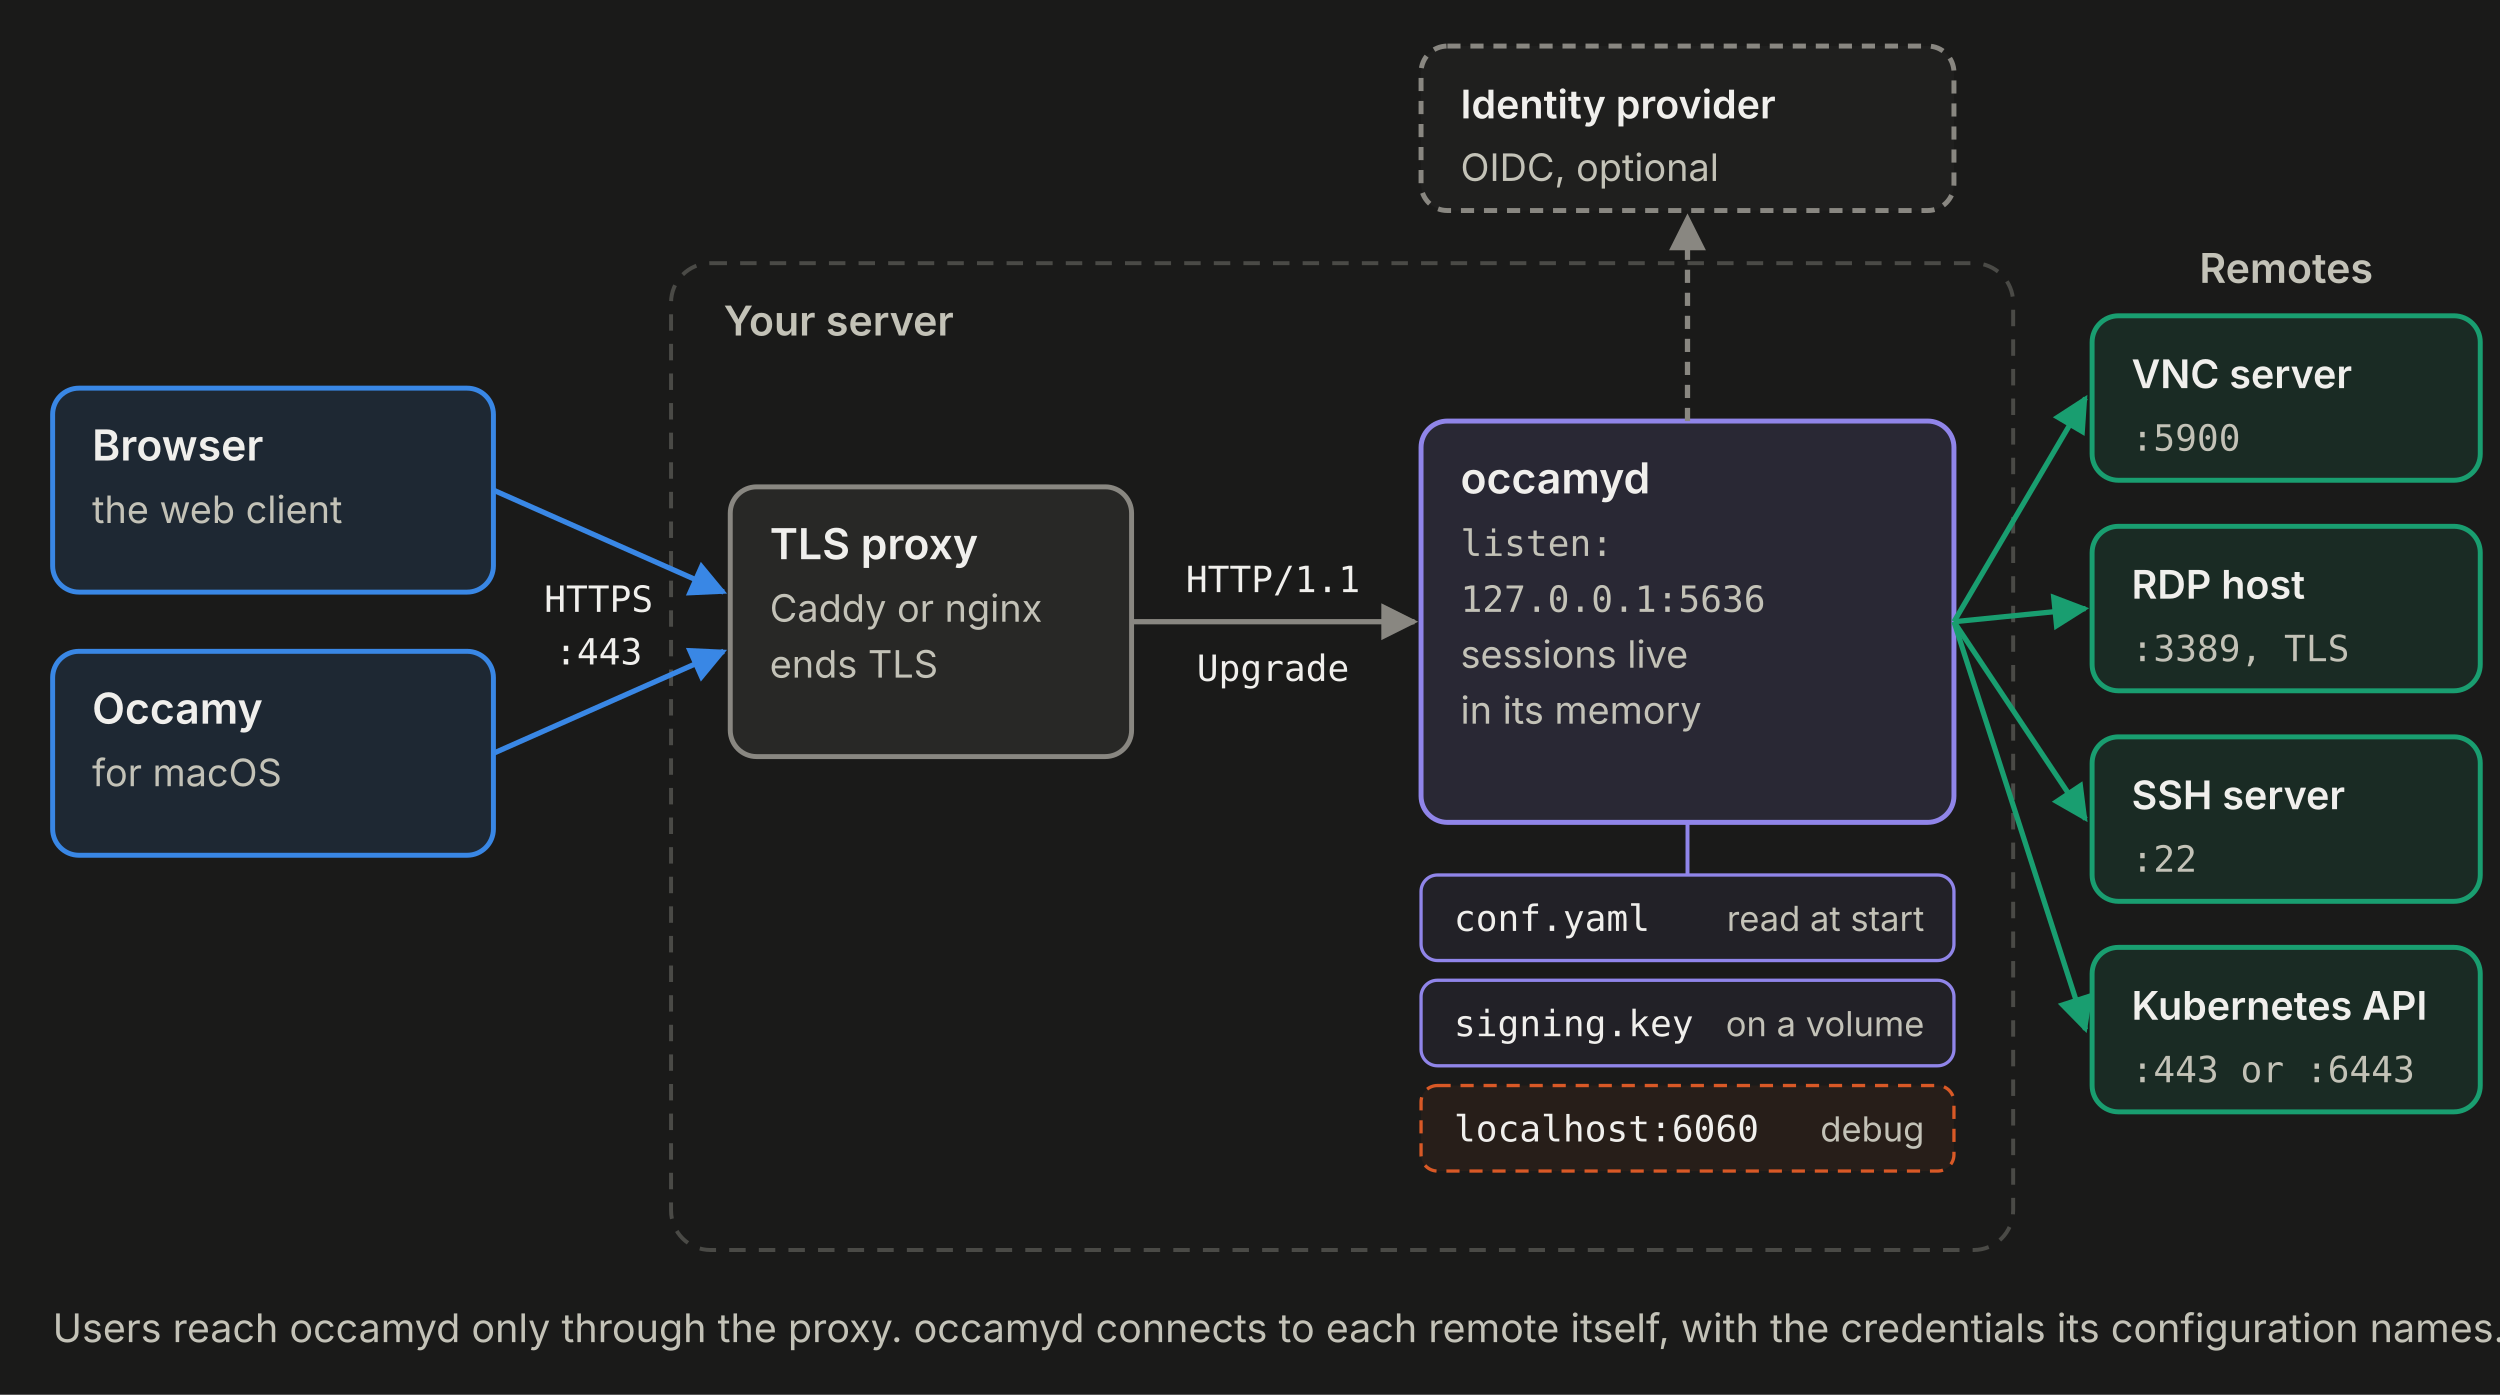
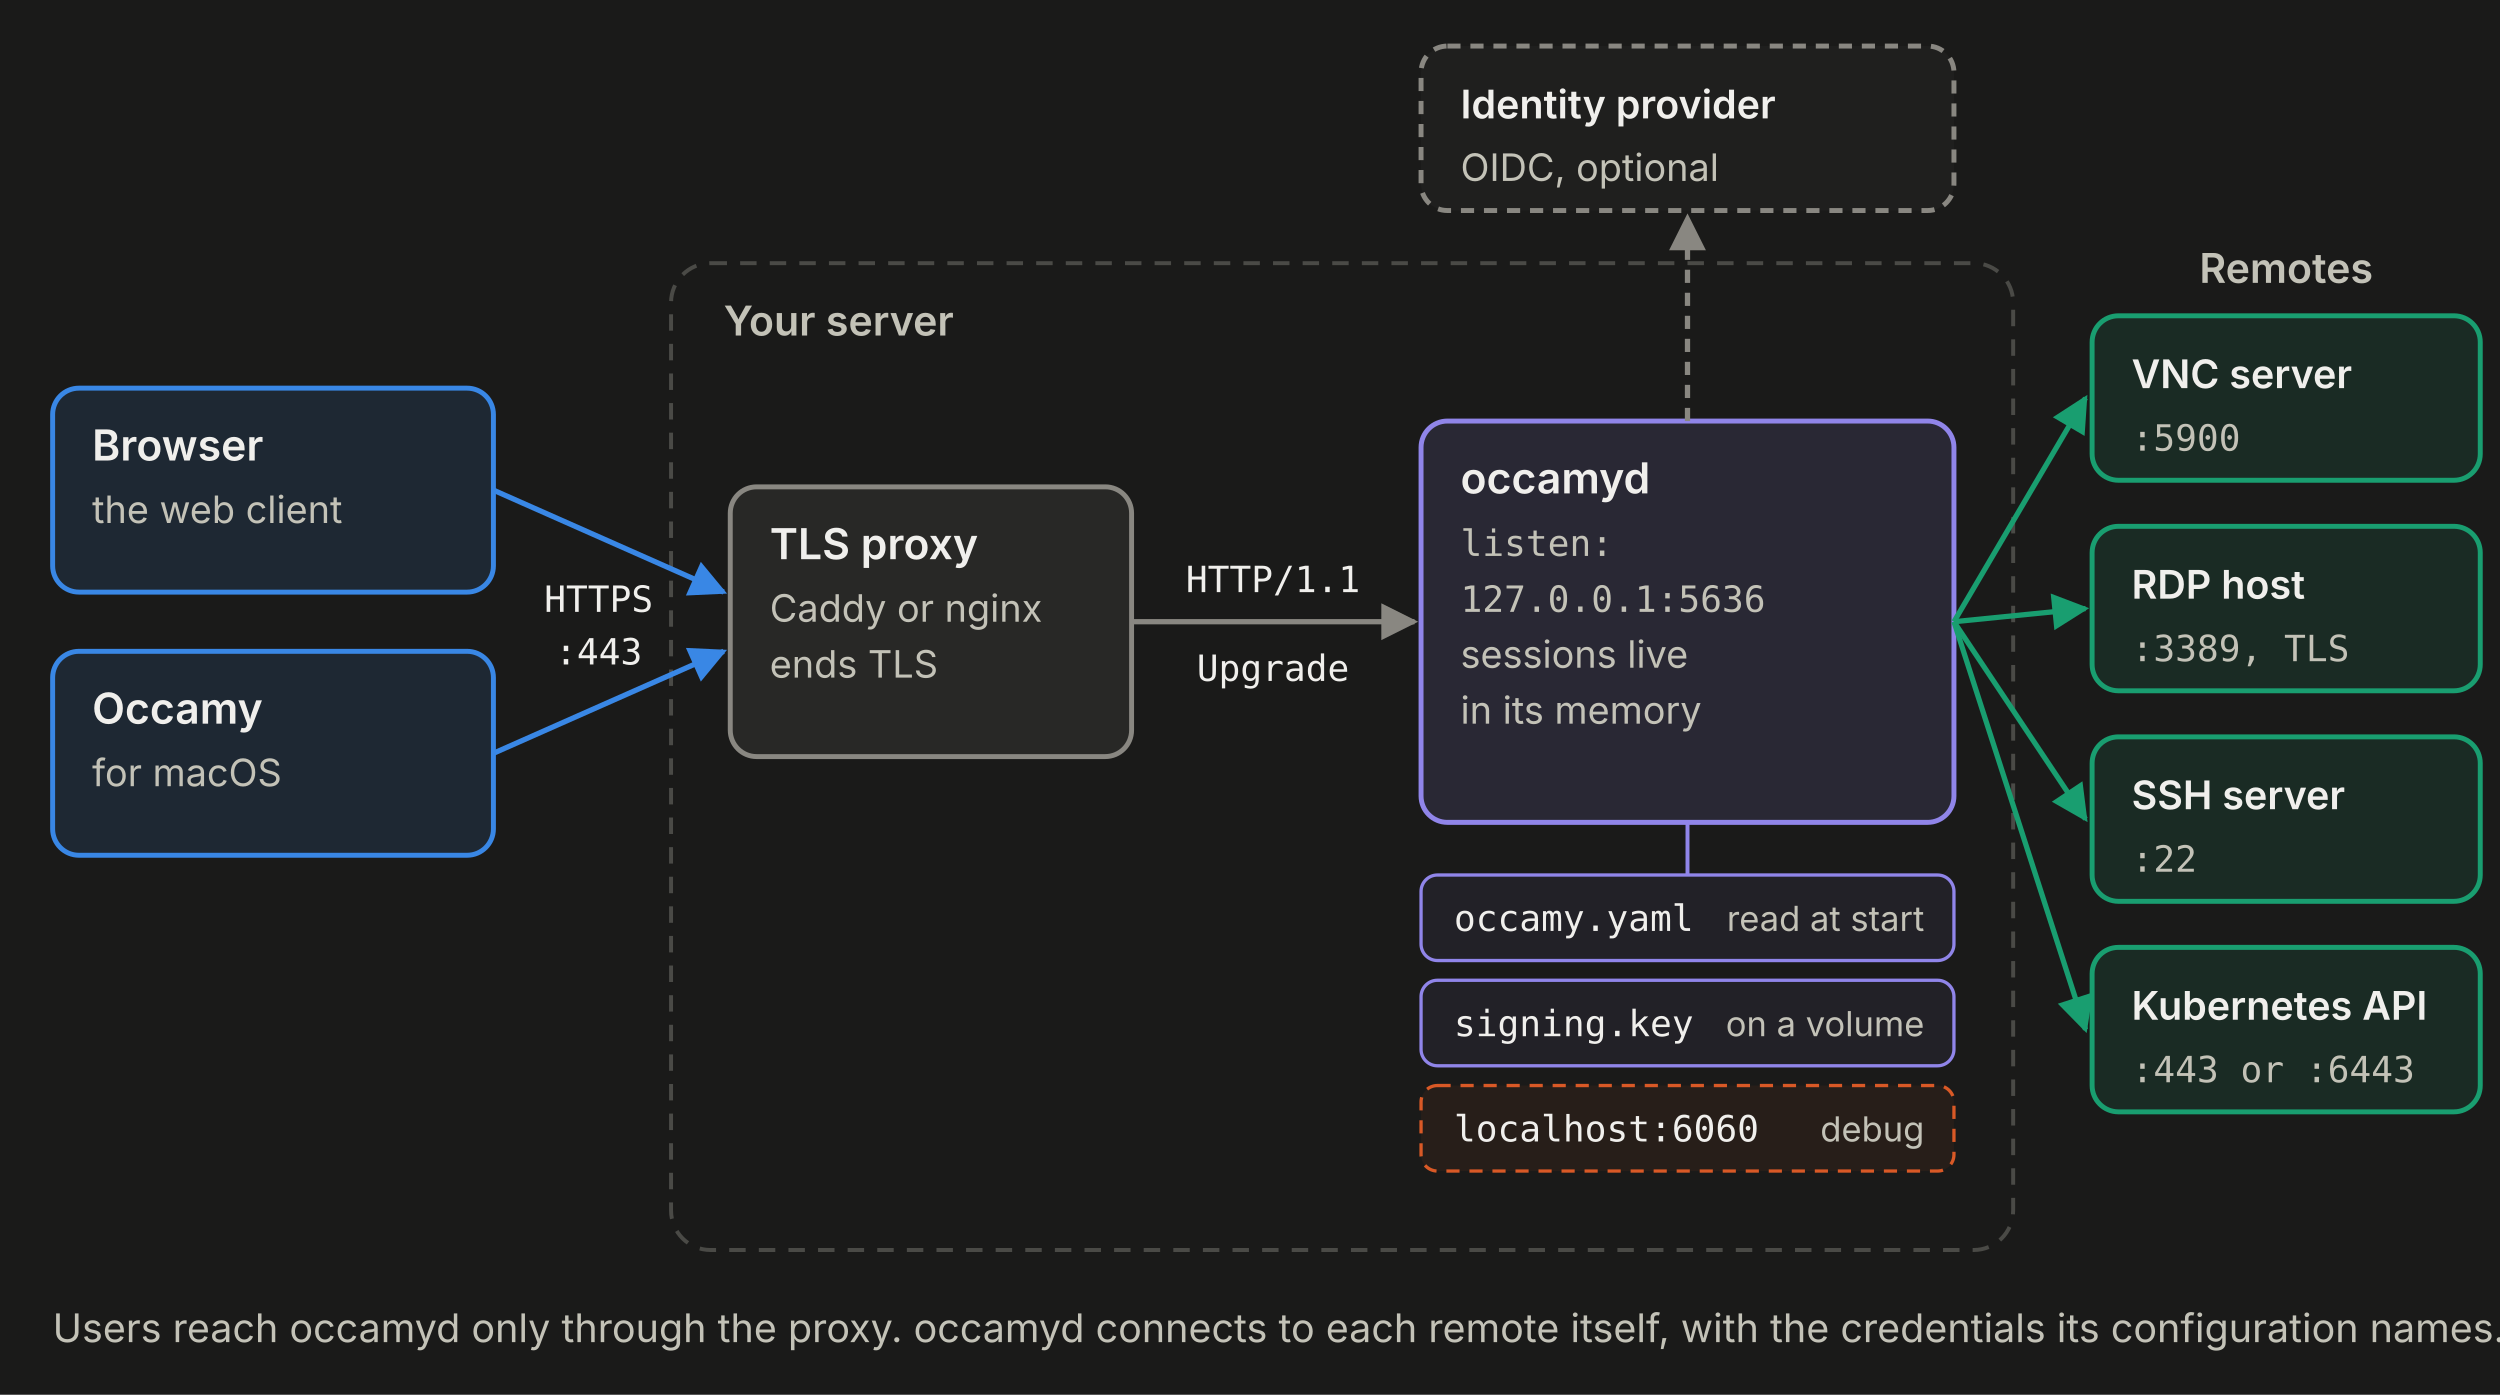
<svg xmlns="http://www.w3.org/2000/svg" width="760" height="424" viewBox="0 0 760 424">
  <rect width="760" height="424" fill="#1a1a19" />
  <defs>
    <marker id="head-client" viewBox="0 0 10 10" refX="9" refY="5" markerWidth="7" markerHeight="7" orient="auto-start-reverse">
      <path d="M 0 0 L 10 5 L 0 10 z" fill="#3987e5" />
    </marker>
    <marker id="head-occamy" viewBox="0 0 10 10" refX="9" refY="5" markerWidth="7" markerHeight="7" orient="auto-start-reverse">
      <path d="M 0 0 L 10 5 L 0 10 z" fill="#9085e9" />
    </marker>
    <marker id="head-remote" viewBox="0 0 10 10" refX="9" refY="5" markerWidth="7" markerHeight="7" orient="auto-start-reverse">
      <path d="M 0 0 L 10 5 L 0 10 z" fill="#199e70" />
    </marker>
    <marker id="head-private" viewBox="0 0 10 10" refX="9" refY="5" markerWidth="7" markerHeight="7" orient="auto-start-reverse">
      <path d="M 0 0 L 10 5 L 0 10 z" fill="#d95926" />
    </marker>
    <marker id="head-infra" viewBox="0 0 10 10" refX="9" refY="5" markerWidth="7" markerHeight="7" orient="auto-start-reverse">
      <path d="M 0 0 L 10 5 L 0 10 z" fill="#898781" />
    </marker>
  </defs>
  <rect x="16" y="118" width="134" height="62" rx="8" fill="#3987e5" stroke="#3987e5" stroke-width="1.5" fill-opacity="0.13" />
  <text x="28" y="140" font-family="Inter, 'Helvetica Neue', Helvetica, Arial, sans-serif" font-size="13" font-weight="600" fill="#f0efec" text-anchor="start">Browser</text>
  <text x="28" y="159" font-family="Inter, 'Helvetica Neue', Helvetica, Arial, sans-serif" font-size="11.5" font-weight="400" fill="#c3c2b7" text-anchor="start">the web client</text>
  <rect x="16" y="198" width="134" height="62" rx="8" fill="#3987e5" stroke="#3987e5" stroke-width="1.5" fill-opacity="0.13" />
  <text x="28" y="220" font-family="Inter, 'Helvetica Neue', Helvetica, Arial, sans-serif" font-size="13" font-weight="600" fill="#f0efec" text-anchor="start">Occamy</text>
  <text x="28" y="239" font-family="Inter, 'Helvetica Neue', Helvetica, Arial, sans-serif" font-size="11.5" font-weight="400" fill="#c3c2b7" text-anchor="start">for macOS</text>
  <rect x="204" y="80" width="408" height="300" rx="12" fill="none" stroke="#4a4a46" stroke-width="1.2" stroke-dasharray="5 4" />
  <text x="220" y="102" font-family="Inter, 'Helvetica Neue', Helvetica, Arial, sans-serif" font-size="12.5" font-weight="600" fill="#c3c2b7" text-anchor="start">Your server</text>
  <rect x="222" y="148" width="122" height="82" rx="8" fill="#898781" stroke="#898781" stroke-width="1.5" fill-opacity="0.13" />
  <text x="234" y="170" font-family="Inter, 'Helvetica Neue', Helvetica, Arial, sans-serif" font-size="13" font-weight="600" fill="#f0efec" text-anchor="start">TLS proxy</text>
  <text x="234" y="189" font-family="Inter, 'Helvetica Neue', Helvetica, Arial, sans-serif" font-size="11.5" font-weight="400" fill="#c3c2b7" text-anchor="start">Caddy or nginx</text>
  <text x="234" y="206" font-family="Inter, 'Helvetica Neue', Helvetica, Arial, sans-serif" font-size="11.5" font-weight="400" fill="#c3c2b7" text-anchor="start">ends TLS</text>
  <rect x="432" y="128" width="162" height="122" rx="8" fill="#9085e9" stroke="#9085e9" stroke-width="1.5" fill-opacity="0.13" />
  <text x="444" y="150" font-family="Inter, 'Helvetica Neue', Helvetica, Arial, sans-serif" font-size="13" font-weight="600" fill="#f0efec" text-anchor="start">occamyd</text>
  <text x="444" y="169" font-family="'SF Mono', Menlo, Consolas, monospace" font-size="11" font-weight="400" fill="#c3c2b7" text-anchor="start">listen:</text>
  <text x="444" y="186" font-family="'SF Mono', Menlo, Consolas, monospace" font-size="11" font-weight="400" fill="#c3c2b7" text-anchor="start">127.0.0.1:5636</text>
  <text x="444" y="203" font-family="Inter, 'Helvetica Neue', Helvetica, Arial, sans-serif" font-size="11.5" font-weight="400" fill="#c3c2b7" text-anchor="start">sessions live</text>
  <text x="444" y="220" font-family="Inter, 'Helvetica Neue', Helvetica, Arial, sans-serif" font-size="11.5" font-weight="400" fill="#c3c2b7" text-anchor="start">in its memory</text>
  <line x1="513" y1="250" x2="513" y2="266" stroke="#9085e9" stroke-width="1.2" />
  <rect x="432" y="266" width="162" height="26" rx="5" fill="#9085e9" stroke="#9085e9" stroke-width="1" fill-opacity="0.07" />
-   <text x="442" y="283" font-family="'SF Mono', Menlo, Consolas, monospace" font-size="11" font-weight="400" fill="#f0efec" text-anchor="start">conf.yaml</text>
+   <text x="442" y="283" font-family="'SF Mono', Menlo, Consolas, monospace" font-size="11" font-weight="400" fill="#f0efec" text-anchor="start">occamy.yaml</text>
  <text x="585" y="283" font-family="Inter, 'Helvetica Neue', Helvetica, Arial, sans-serif" font-size="10.5" font-weight="400" fill="#c3c2b7" text-anchor="end">read at start</text>
  <rect x="432" y="298" width="162" height="26" rx="5" fill="#9085e9" stroke="#9085e9" stroke-width="1" fill-opacity="0.07" />
  <text x="442" y="315" font-family="'SF Mono', Menlo, Consolas, monospace" font-size="11" font-weight="400" fill="#f0efec" text-anchor="start">signing.key</text>
  <text x="585" y="315" font-family="Inter, 'Helvetica Neue', Helvetica, Arial, sans-serif" font-size="10.5" font-weight="400" fill="#c3c2b7" text-anchor="end">on a volume</text>
  <rect x="432" y="330" width="162" height="26" rx="5" fill="#d95926" stroke="#d95926" stroke-width="1" stroke-dasharray="4 3" fill-opacity="0.07" />
  <text x="442" y="347" font-family="'SF Mono', Menlo, Consolas, monospace" font-size="11" font-weight="400" fill="#f0efec" text-anchor="start">localhost:6060</text>
  <text x="585" y="347" font-family="Inter, 'Helvetica Neue', Helvetica, Arial, sans-serif" font-size="10.5" font-weight="400" fill="#c3c2b7" text-anchor="end">debug</text>
  <line x1="150" y1="149" x2="220" y2="180" stroke="#3987e5" stroke-width="1.6" marker-end="url(#head-client)" />
  <line x1="150" y1="229" x2="220" y2="198" stroke="#3987e5" stroke-width="1.6" marker-end="url(#head-client)" />
  <text x="182" y="186" font-family="'SF Mono', Menlo, Consolas, monospace" font-size="11" font-weight="500" fill="#f0efec" text-anchor="middle" paint-order="stroke" stroke="#1a1a19" stroke-width="4">HTTPS</text>
  <text x="182" y="202" font-family="'SF Mono', Menlo, Consolas, monospace" font-size="11" font-weight="500" fill="#f0efec" text-anchor="middle" paint-order="stroke" stroke="#1a1a19" stroke-width="4">:443</text>
  <line x1="344" y1="189" x2="430" y2="189" stroke="#898781" stroke-width="1.6" marker-end="url(#head-infra)" />
  <text x="387" y="180" font-family="'SF Mono', Menlo, Consolas, monospace" font-size="11" font-weight="500" fill="#f0efec" text-anchor="middle" paint-order="stroke" stroke="#1a1a19" stroke-width="4">HTTP/1.1</text>
  <text x="387" y="207" font-family="'SF Mono', Menlo, Consolas, monospace" font-size="11" font-weight="500" fill="#f0efec" text-anchor="middle" paint-order="stroke" stroke="#1a1a19" stroke-width="4">Upgrade</text>
  <rect x="432" y="14" width="162" height="50" rx="8" fill="#898781" stroke="#898781" stroke-width="1.5" stroke-dasharray="4 3" fill-opacity="0.05" />
  <text x="444" y="36" font-family="Inter, 'Helvetica Neue', Helvetica, Arial, sans-serif" font-size="12" font-weight="600" fill="#f0efec" text-anchor="start">Identity provider</text>
  <text x="444" y="55" font-family="Inter, 'Helvetica Neue', Helvetica, Arial, sans-serif" font-size="11.5" font-weight="400" fill="#c3c2b7" text-anchor="start">OIDC, optional</text>
  <line x1="513" y1="128" x2="513" y2="66" stroke="#898781" stroke-width="1.6" stroke-dasharray="4 3" marker-end="url(#head-infra)" />
  <rect x="636" y="96" width="118" height="50" rx="8" fill="#199e70" stroke="#199e70" stroke-width="1.5" fill-opacity="0.13" />
  <text x="648" y="118" font-family="Inter, 'Helvetica Neue', Helvetica, Arial, sans-serif" font-size="12" font-weight="600" fill="#f0efec" text-anchor="start">VNC server</text>
  <text x="648" y="137" font-family="'SF Mono', Menlo, Consolas, monospace" font-size="11" font-weight="400" fill="#c3c2b7" text-anchor="start">:5900</text>
  <line x1="594" y1="189" x2="634" y2="121" stroke="#199e70" stroke-width="1.6" marker-end="url(#head-remote)" />
  <rect x="636" y="160" width="118" height="50" rx="8" fill="#199e70" stroke="#199e70" stroke-width="1.5" fill-opacity="0.13" />
  <text x="648" y="182" font-family="Inter, 'Helvetica Neue', Helvetica, Arial, sans-serif" font-size="12" font-weight="600" fill="#f0efec" text-anchor="start">RDP host</text>
  <text x="648" y="201" font-family="'SF Mono', Menlo, Consolas, monospace" font-size="11" font-weight="400" fill="#c3c2b7" text-anchor="start">:3389, TLS</text>
  <line x1="594" y1="189" x2="634" y2="185" stroke="#199e70" stroke-width="1.6" marker-end="url(#head-remote)" />
  <rect x="636" y="224" width="118" height="50" rx="8" fill="#199e70" stroke="#199e70" stroke-width="1.5" fill-opacity="0.13" />
  <text x="648" y="246" font-family="Inter, 'Helvetica Neue', Helvetica, Arial, sans-serif" font-size="12" font-weight="600" fill="#f0efec" text-anchor="start">SSH server</text>
  <text x="648" y="265" font-family="'SF Mono', Menlo, Consolas, monospace" font-size="11" font-weight="400" fill="#c3c2b7" text-anchor="start">:22</text>
  <line x1="594" y1="189" x2="634" y2="249" stroke="#199e70" stroke-width="1.6" marker-end="url(#head-remote)" />
  <rect x="636" y="288" width="118" height="50" rx="8" fill="#199e70" stroke="#199e70" stroke-width="1.5" fill-opacity="0.13" />
  <text x="648" y="310" font-family="Inter, 'Helvetica Neue', Helvetica, Arial, sans-serif" font-size="12" font-weight="600" fill="#f0efec" text-anchor="start">Kubernetes API</text>
  <text x="648" y="329" font-family="'SF Mono', Menlo, Consolas, monospace" font-size="11" font-weight="400" fill="#c3c2b7" text-anchor="start">:443 or :6443</text>
  <line x1="594" y1="189" x2="634" y2="313" stroke="#199e70" stroke-width="1.6" marker-end="url(#head-remote)" />
  <text x="695" y="86" font-family="Inter, 'Helvetica Neue', Helvetica, Arial, sans-serif" font-size="12.5" font-weight="600" fill="#c3c2b7" text-anchor="middle">Remotes</text>
  <text x="16" y="408" font-family="Inter, 'Helvetica Neue', Helvetica, Arial, sans-serif" font-size="12" font-weight="400" fill="#c3c2b7" text-anchor="start">Users reach occamyd only through the proxy. occamyd connects to each remote itself, with the credentials its configuration names.</text>
</svg>
